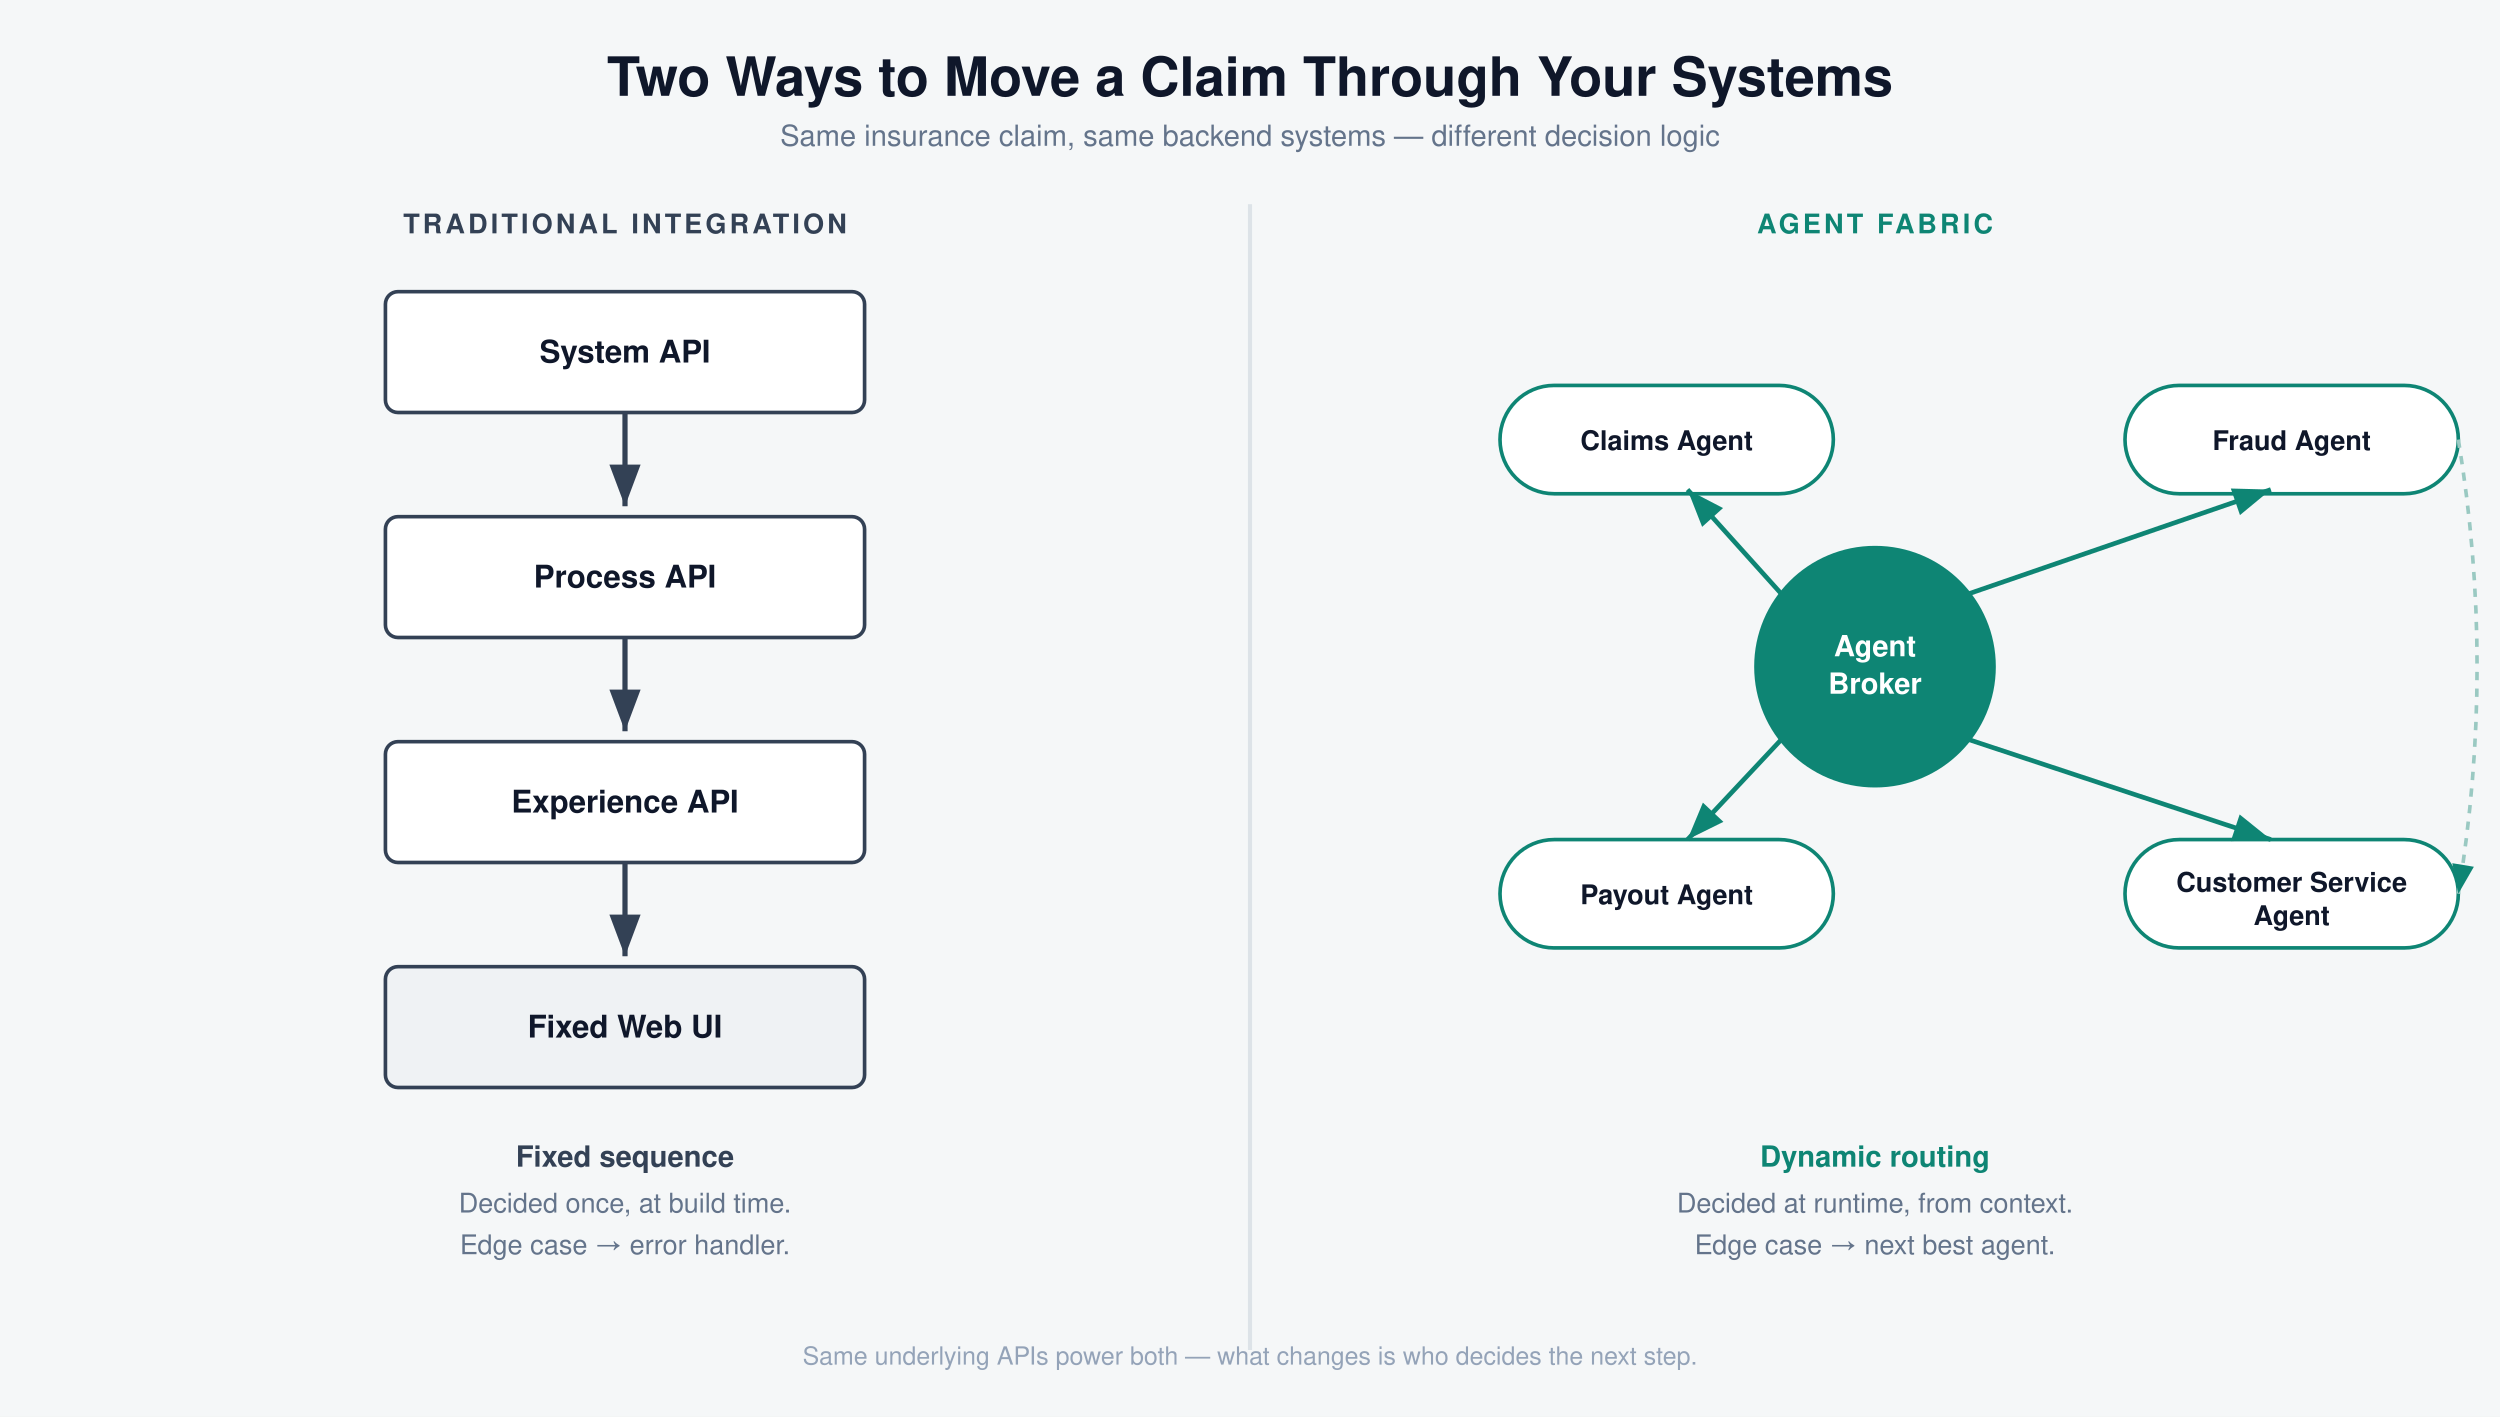
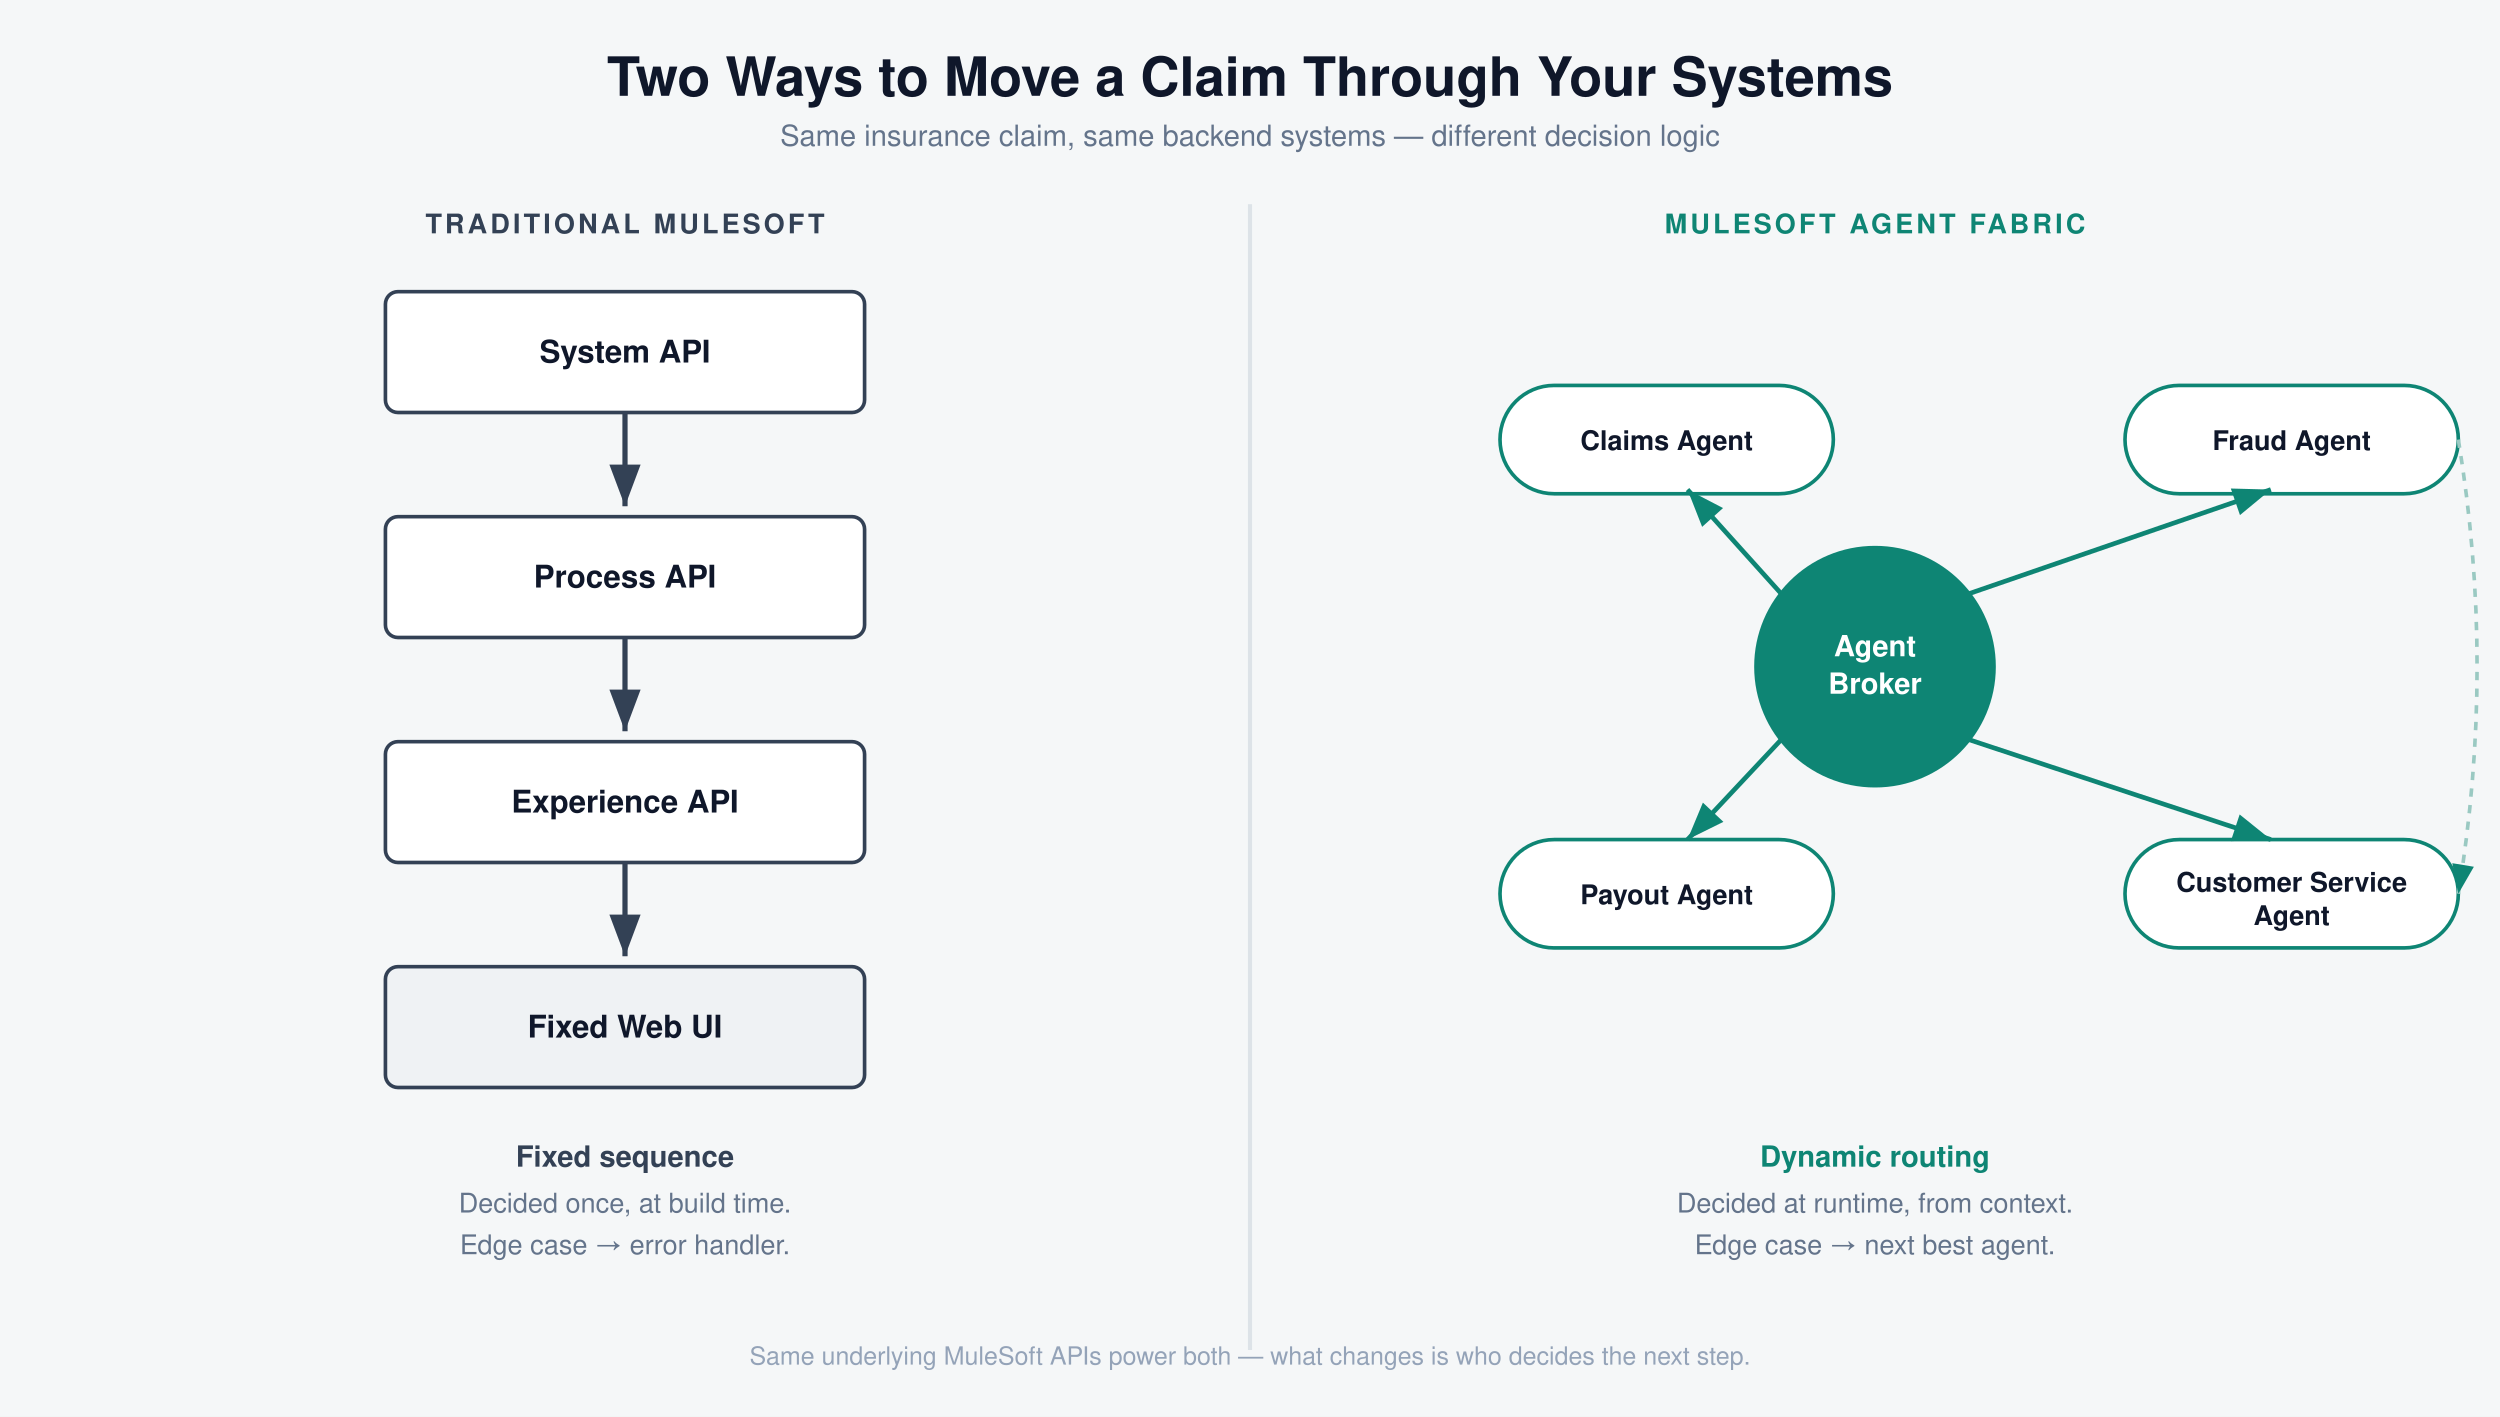
<svg xmlns="http://www.w3.org/2000/svg" viewBox="0 0 1200 680" font-family="'Segoe UI', Helvetica, Arial, sans-serif">
  <defs>
    <marker id="arrowNavy" markerWidth="10" markerHeight="10" refX="8" refY="3" orient="auto" markerUnits="strokeWidth">
      <path d="M0,0 L8,3 L0,6 Z" fill="#334155" />
    </marker>
    <marker id="arrowTeal" markerWidth="10" markerHeight="10" refX="8" refY="3" orient="auto" markerUnits="strokeWidth">
      <path d="M0,0 L8,3 L0,6 Z" fill="#0E8574" />
    </marker>
  </defs>
  <rect x="0" y="0" width="1200" height="680" fill="#F5F7F8" />
  <text x="600" y="46" text-anchor="middle" font-size="26" font-weight="700" fill="#0F172A">Two Ways to Move a Claim Through Your Systems</text>
  <text x="600" y="70" text-anchor="middle" font-size="14" fill="#64748B">Same insurance claim, same backend systems — different decision logic</text>
  <line x1="600" y1="98" x2="600" y2="648" stroke="#DDE3E8" stroke-width="2" />
-   <text x="300" y="112" text-anchor="middle" font-size="13" font-weight="700" letter-spacing="1.5" fill="#334155">TRADITIONAL INTEGRATION</text>
+   <text x="300" y="112" text-anchor="middle" font-size="13" font-weight="700" letter-spacing="1.5" fill="#334155">TRADITIONAL MULESOFT</text>
  <g font-size="15" font-weight="600" fill="#0F172A">
    <rect x="185" y="140" width="230" height="58" rx="6" fill="#FFFFFF" stroke="#334155" stroke-width="1.75" />
    <text x="300" y="174" text-anchor="middle">System API</text>
    <rect x="185" y="248" width="230" height="58" rx="6" fill="#FFFFFF" stroke="#334155" stroke-width="1.75" />
    <text x="300" y="282" text-anchor="middle">Process API</text>
    <rect x="185" y="356" width="230" height="58" rx="6" fill="#FFFFFF" stroke="#334155" stroke-width="1.75" />
    <text x="300" y="390" text-anchor="middle">Experience API</text>
    <rect x="185" y="464" width="230" height="58" rx="6" fill="#EFF2F4" stroke="#334155" stroke-width="1.75" />
    <text x="300" y="498" text-anchor="middle">Fixed Web UI</text>
  </g>
  <line x1="300" y1="198" x2="300" y2="243" stroke="#334155" stroke-width="2.5" marker-end="url(#arrowNavy)" />
  <line x1="300" y1="306" x2="300" y2="351" stroke="#334155" stroke-width="2.5" marker-end="url(#arrowNavy)" />
  <line x1="300" y1="414" x2="300" y2="459" stroke="#334155" stroke-width="2.5" marker-end="url(#arrowNavy)" />
  <text x="300" y="560" text-anchor="middle" font-size="14" fill="#334155" font-weight="600">Fixed sequence</text>
  <text x="300" y="582" text-anchor="middle" font-size="13" fill="#64748B">Decided once, at build time.</text>
  <text x="300" y="602" text-anchor="middle" font-size="13" fill="#64748B">Edge case → error handler.</text>
-   <text x="900" y="112" text-anchor="middle" font-size="13" font-weight="700" letter-spacing="1.5" fill="#0E8574">AGENT FABRIC</text>
+   <text x="900" y="112" text-anchor="middle" font-size="13" font-weight="700" letter-spacing="1.5" fill="#0E8574">MULESOFT AGENT FABRIC</text>
  <circle cx="900" cy="320" r="58" fill="#0E8574" />
  <text x="900" y="315" text-anchor="middle" font-size="14" font-weight="700" fill="#FFFFFF">Agent</text>
  <text x="900" y="333" text-anchor="middle" font-size="14" font-weight="700" fill="#FFFFFF">Broker</text>
  <g font-size="13" font-weight="600" fill="#0F172A">
    <rect x="720" y="185" width="160" height="52" rx="26" fill="#FFFFFF" stroke="#0E8574" stroke-width="1.75" />
    <text x="800" y="216" text-anchor="middle">Claims Agent</text>
    <rect x="1020" y="185" width="160" height="52" rx="26" fill="#FFFFFF" stroke="#0E8574" stroke-width="1.75" />
    <text x="1100" y="216" text-anchor="middle">Fraud Agent</text>
    <rect x="720" y="403" width="160" height="52" rx="26" fill="#FFFFFF" stroke="#0E8574" stroke-width="1.75" />
    <text x="800" y="434" text-anchor="middle">Payout Agent</text>
    <rect x="1020" y="403" width="160" height="52" rx="26" fill="#FFFFFF" stroke="#0E8574" stroke-width="1.75" />
    <text x="1100" y="428" text-anchor="middle">Customer Service</text>
    <text x="1100" y="444" text-anchor="middle">Agent</text>
  </g>
  <line x1="855" y1="285" x2="810" y2="235" stroke="#0E8574" stroke-width="2.25" marker-end="url(#arrowTeal)" />
  <line x1="945" y1="285" x2="1090" y2="235" stroke="#0E8574" stroke-width="2.25" marker-end="url(#arrowTeal)" />
  <line x1="855" y1="355" x2="810" y2="403" stroke="#0E8574" stroke-width="2.25" marker-end="url(#arrowTeal)" />
  <line x1="945" y1="355" x2="1090" y2="403" stroke="#0E8574" stroke-width="2.25" marker-end="url(#arrowTeal)" />
  <path d="M1180,211 Q1198,320 1180,429" fill="none" stroke="#9AC9C2" stroke-width="1.75" stroke-dasharray="4 4" marker-end="url(#arrowTeal)" />
  <text x="900" y="560" text-anchor="middle" font-size="14" fill="#0E8574" font-weight="600">Dynamic routing</text>
  <text x="900" y="582" text-anchor="middle" font-size="13" fill="#64748B">Decided at runtime, from context.</text>
  <text x="900" y="602" text-anchor="middle" font-size="13" fill="#64748B">Edge case → next best agent.</text>
-   <text x="600" y="655" text-anchor="middle" font-size="12" fill="#94A3B8">Same underlying APIs power both — what changes is who decides the next step.</text>
+   <text x="600" y="655" text-anchor="middle" font-size="12" fill="#94A3B8">Same underlying MuleSoft APIs power both — what changes is who decides the next step.</text>
</svg>
